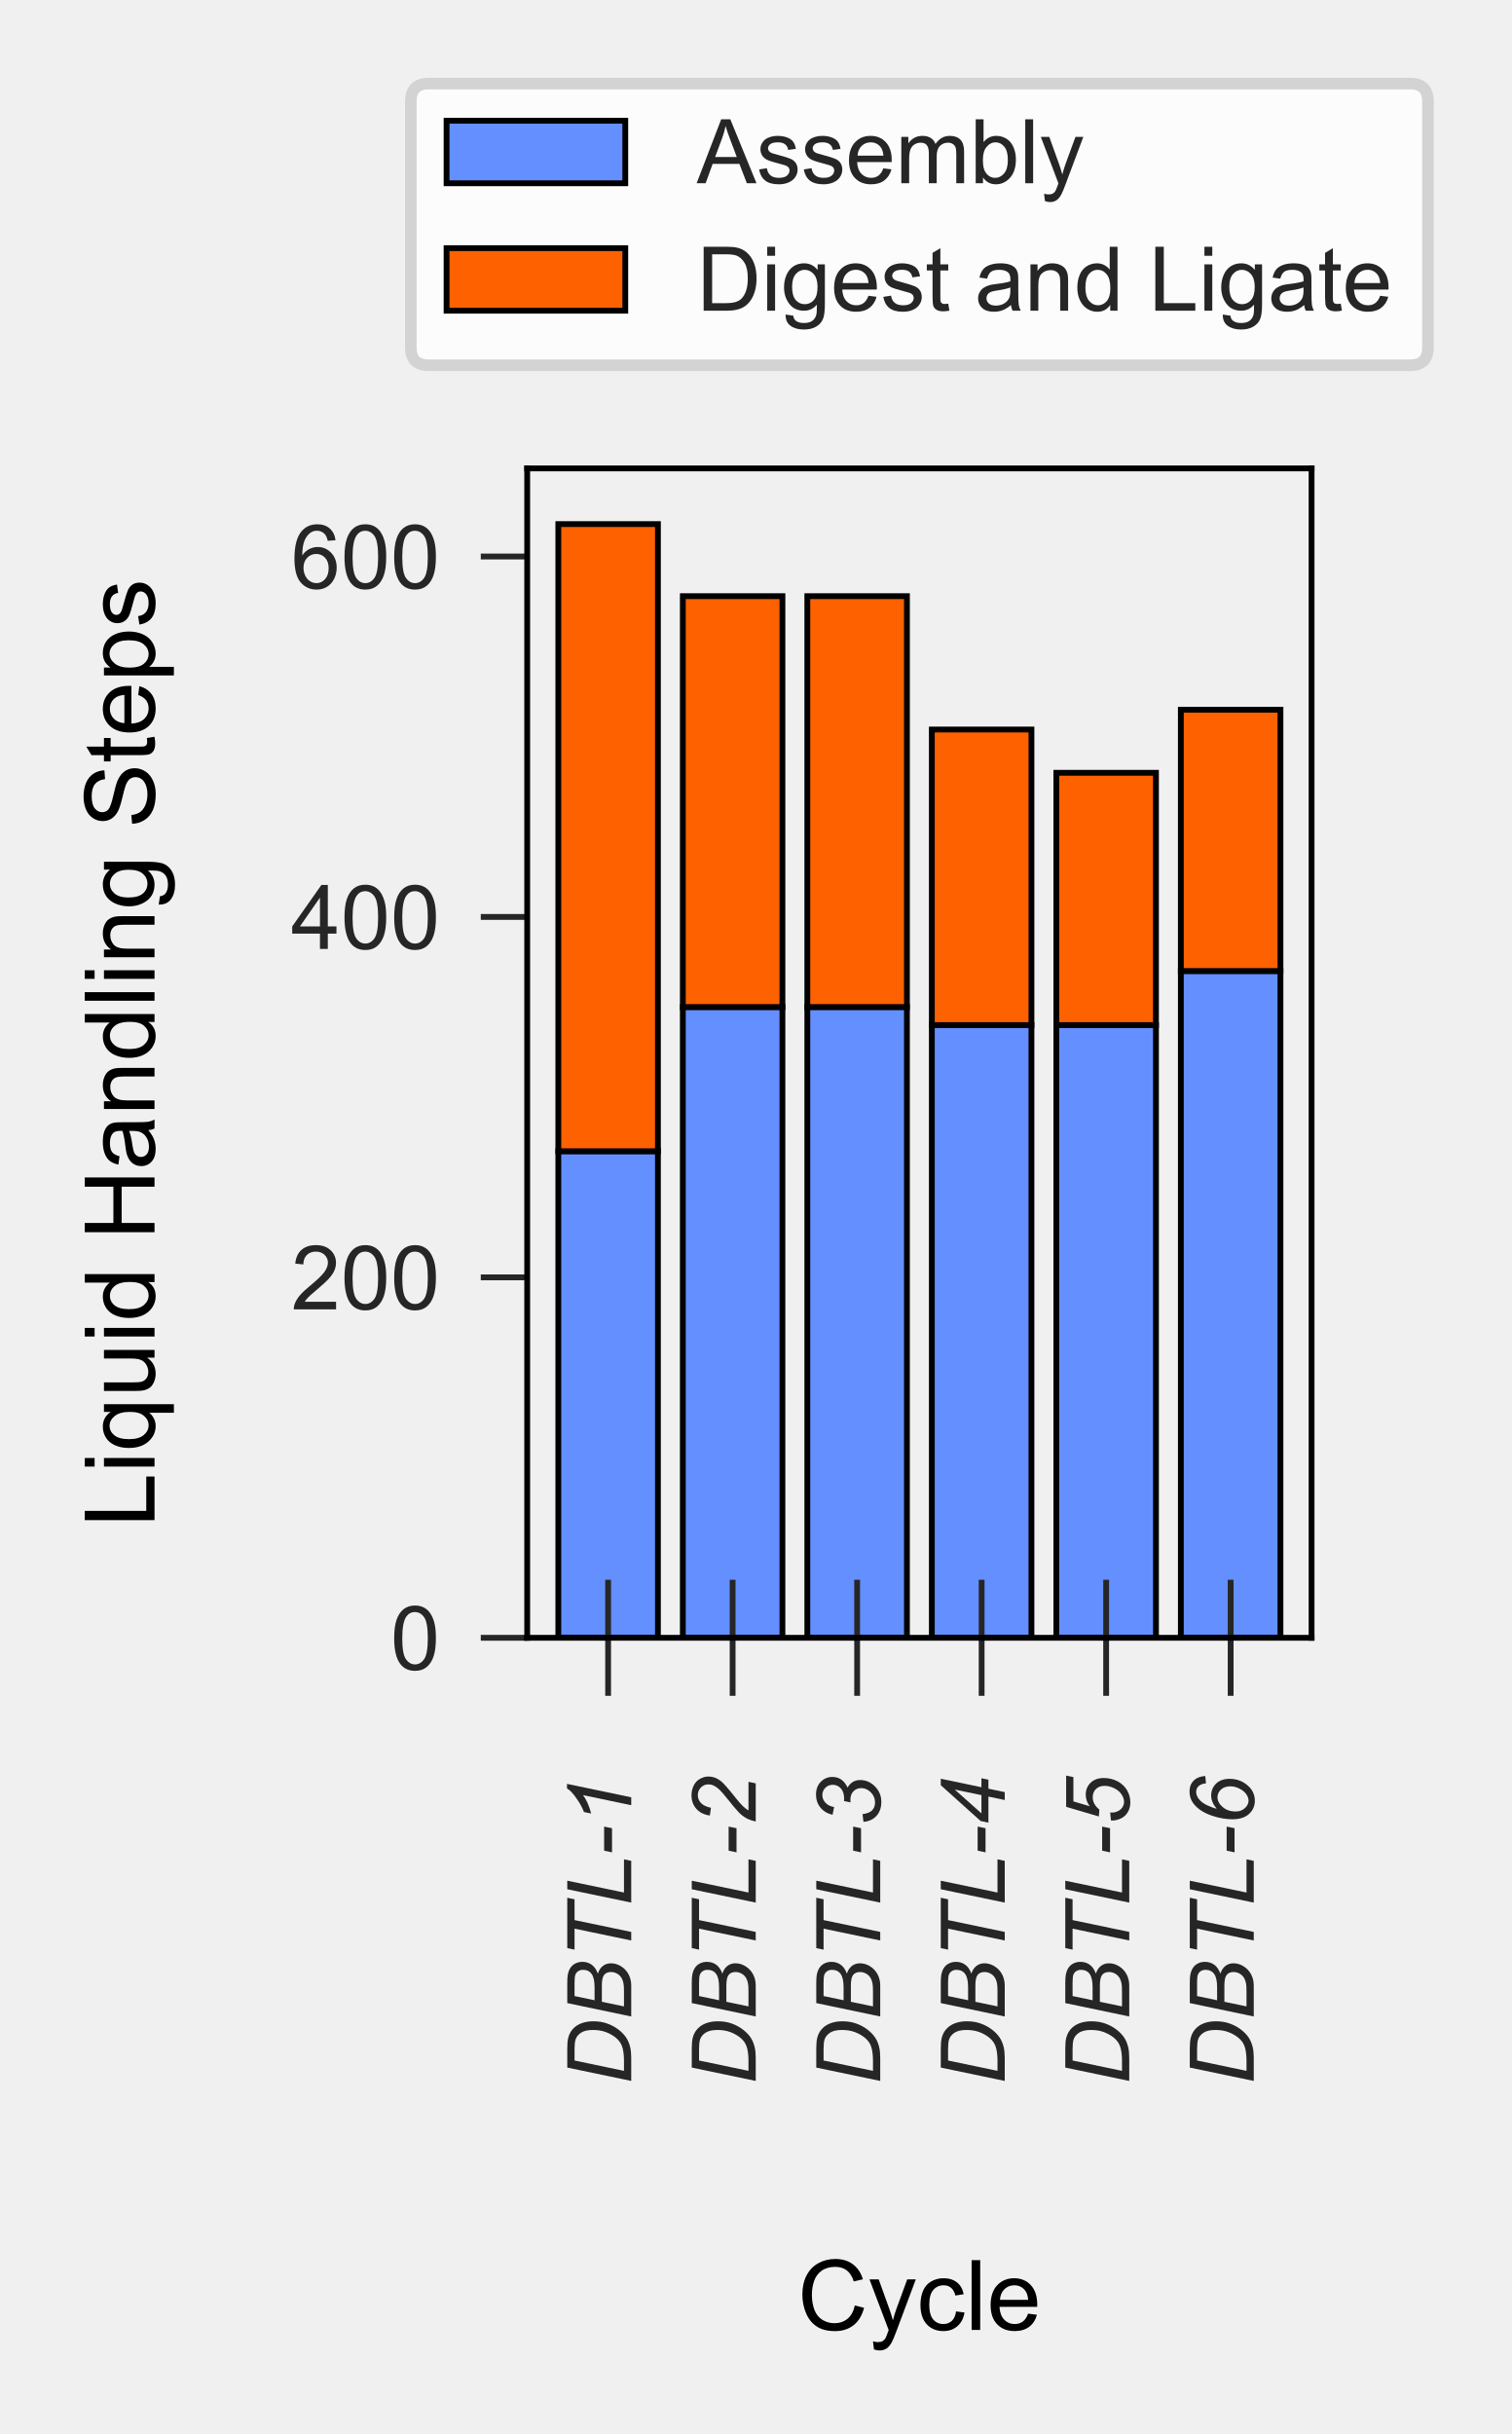
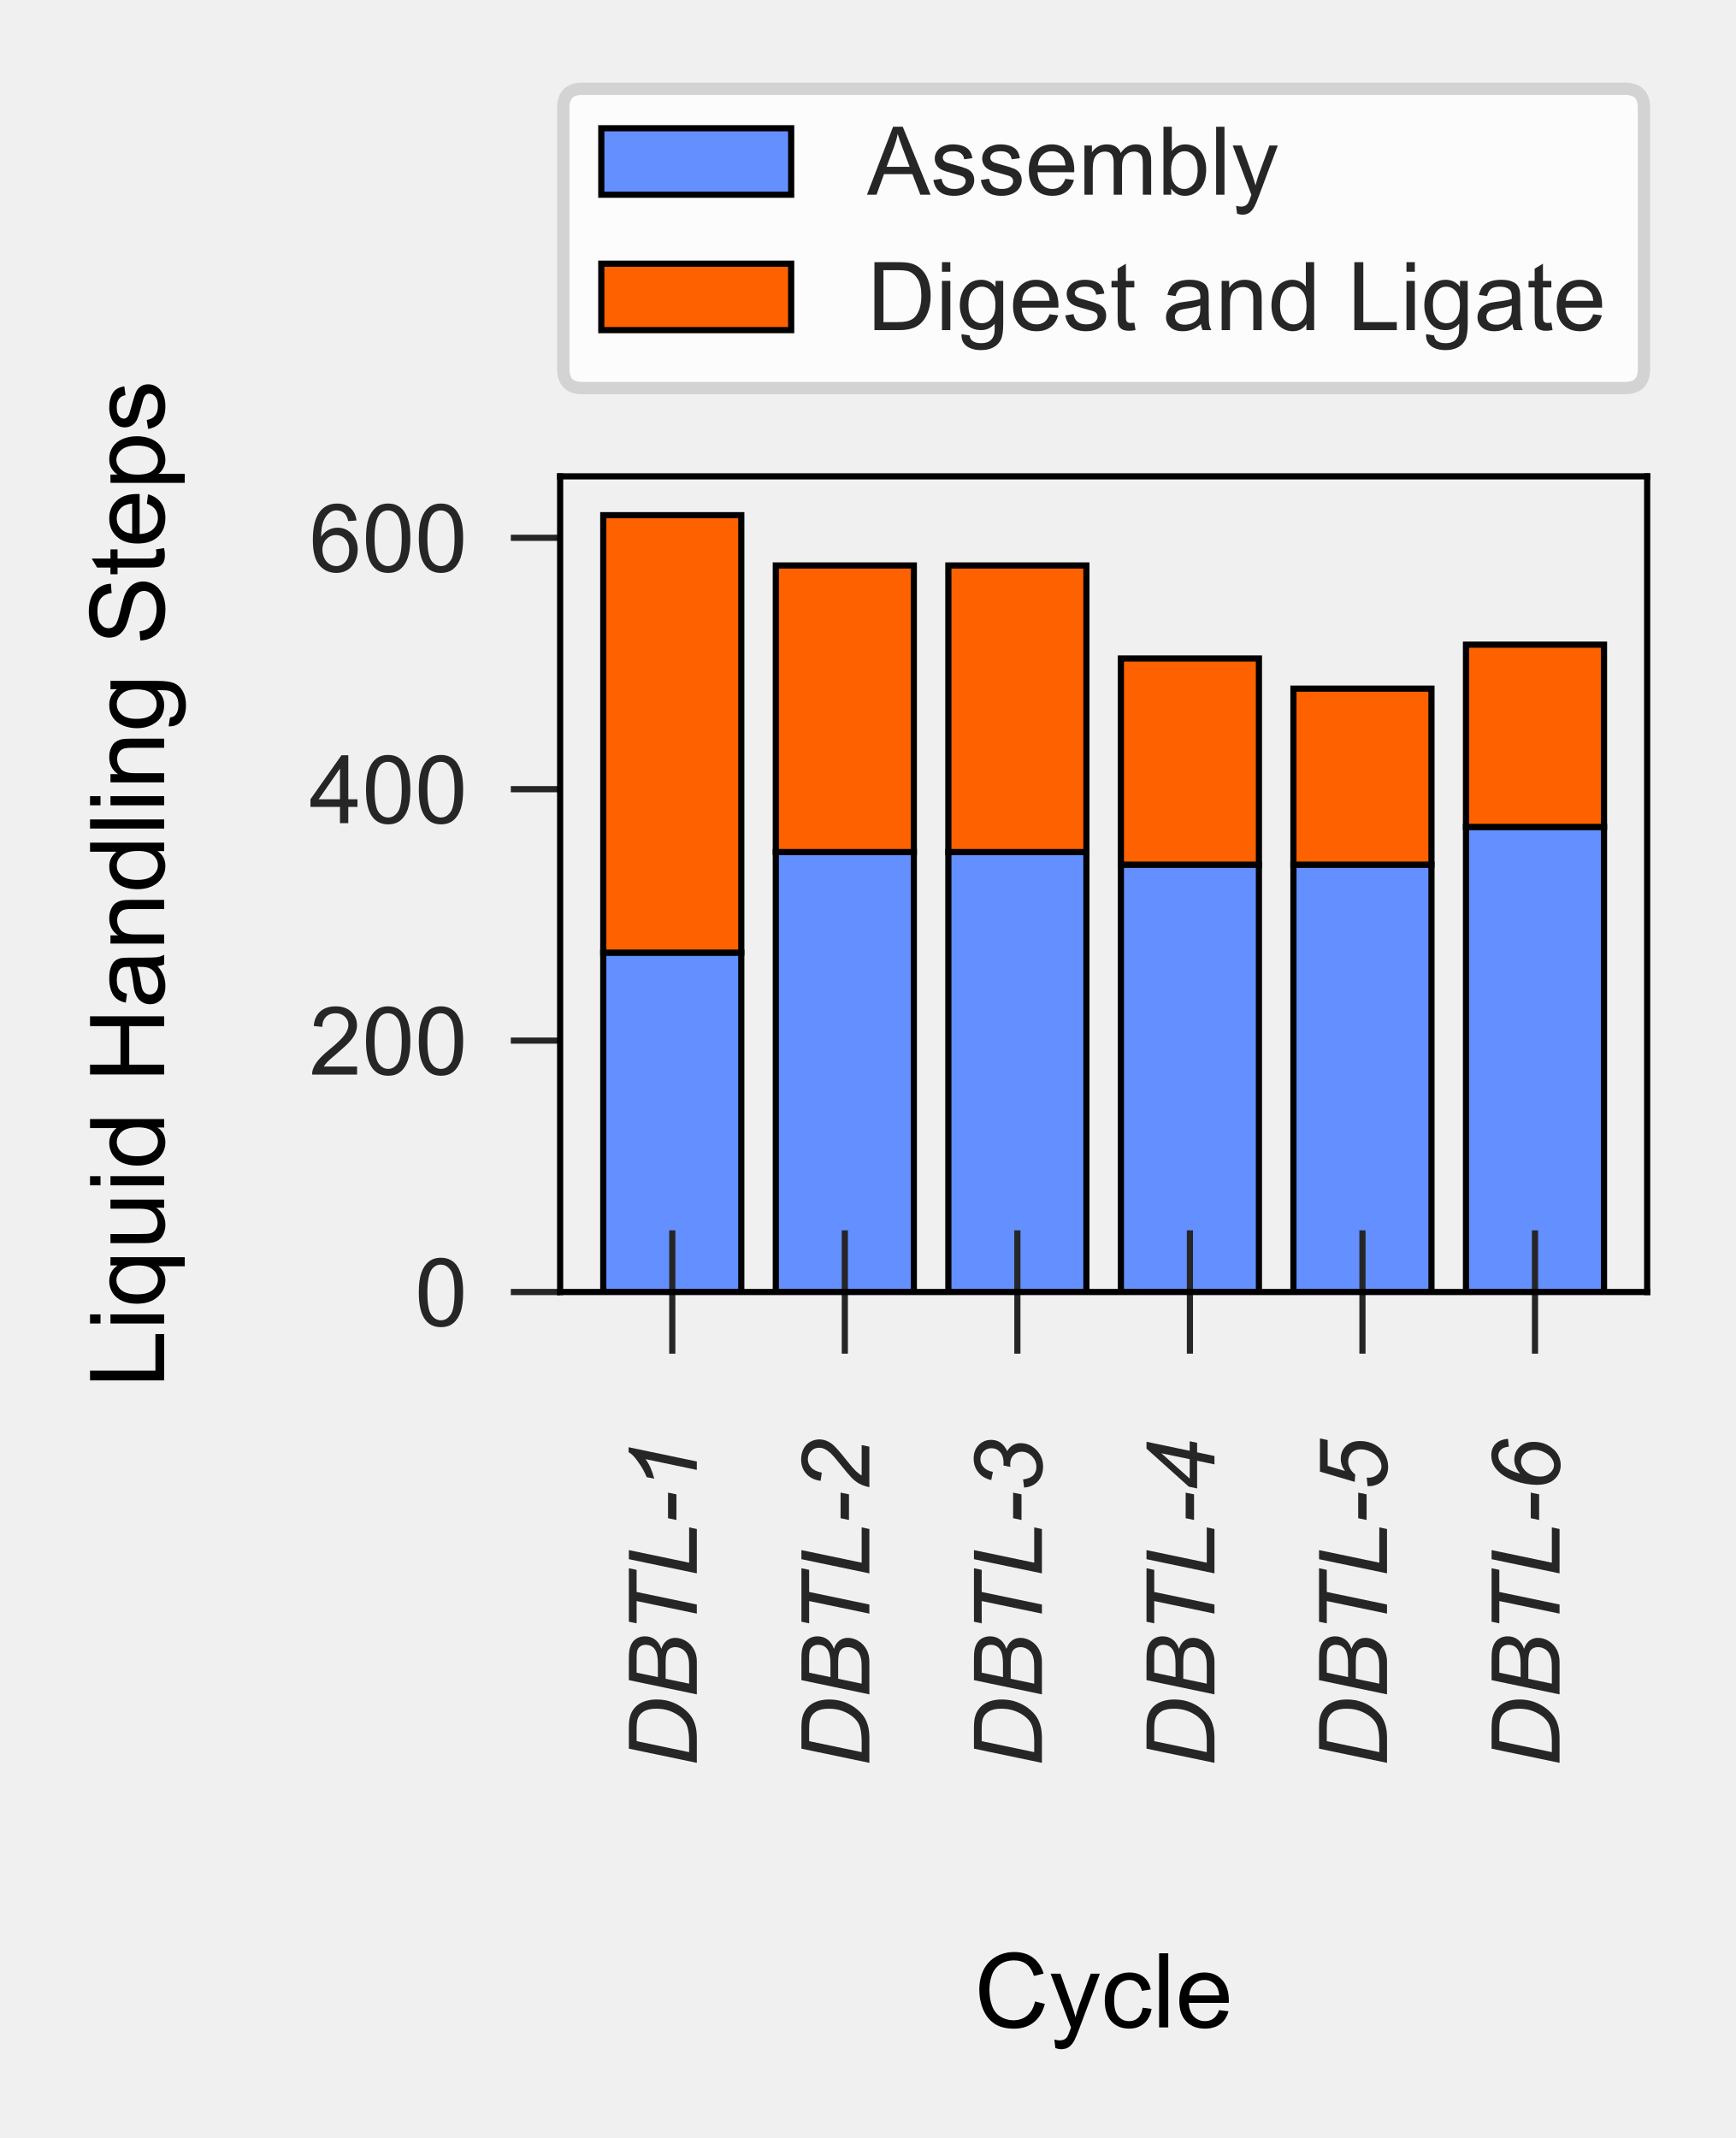
- <svg xmlns="http://www.w3.org/2000/svg" xmlns:xlink="http://www.w3.org/1999/xlink" width="130.247pt" height="209.739pt" viewBox="0 0 130.247 209.739" version="1.1">
+ <svg xmlns="http://www.w3.org/2000/svg" xmlns:xlink="http://www.w3.org/1999/xlink" width="140.791pt" height="173.395pt" viewBox="0 0 140.791 173.395" version="1.1">
  <defs>
    <style type="text/css">*{stroke-linejoin: round; stroke-linecap: butt}</style>
  </defs>
  <g id="figure_1">
    <g id="patch_1">
-       <path d="M 0 209.739  L 130.247 209.739  L 130.247 0  L 0 0  L 0 209.739  z " style="fill: none" />
+       <path d="M 0 173.395  L 140.791 173.395  L 140.791 0  L 0 0  L 0 173.395  z " style="fill: none" />
    </g>
    <g id="axes_1">
      <g id="patch_2">
-         <path d="M 45.429 141.129  L 113.019 141.129  L 113.019 40.363  L 45.429 40.363  L 45.429 141.129  z " style="fill: none" />
+         <path d="M 45.429 104.784  L 133.591 104.784  L 133.591 38.632  L 45.429 38.632  L 45.429 104.784  z " style="fill: none" />
      </g>
      <g id="patch_3">
-         <path d="M 48.111 141.129  L 56.694 141.129  L 56.694 99.201  L 48.111 99.201  z " clip-path="url(#pc4d1496354)" style="fill: #648fff; stroke: #000000; stroke-width: 0.5; stroke-linejoin: miter" />
+         <path d="M 48.927 104.784  L 60.122 104.784  L 60.122 77.259  L 48.927 77.259  z " clip-path="url(#p6505c06808)" style="fill: #648fff; stroke: #000000; stroke-width: 0.5; stroke-linejoin: miter" />
      </g>
      <g id="patch_4">
-         <path d="M 58.84 141.129  L 67.422 141.129  L 67.422 86.778  L 58.84 86.778  z " clip-path="url(#pc4d1496354)" style="fill: #648fff; stroke: #000000; stroke-width: 0.5; stroke-linejoin: miter" />
+         <path d="M 62.921 104.784  L 74.116 104.784  L 74.116 69.103  L 62.921 69.103  z " clip-path="url(#p6505c06808)" style="fill: #648fff; stroke: #000000; stroke-width: 0.5; stroke-linejoin: miter" />
      </g>
      <g id="patch_5">
-         <path d="M 69.568 141.129  L 78.151 141.129  L 78.151 86.778  L 69.568 86.778  z " clip-path="url(#pc4d1496354)" style="fill: #648fff; stroke: #000000; stroke-width: 0.5; stroke-linejoin: miter" />
+         <path d="M 76.915 104.784  L 88.11 104.784  L 88.11 69.103  L 76.915 69.103  z " clip-path="url(#p6505c06808)" style="fill: #648fff; stroke: #000000; stroke-width: 0.5; stroke-linejoin: miter" />
      </g>
      <g id="patch_6">
-         <path d="M 80.297 141.129  L 88.88 141.129  L 88.88 88.331  L 80.297 88.331  z " clip-path="url(#pc4d1496354)" style="fill: #648fff; stroke: #000000; stroke-width: 0.5; stroke-linejoin: miter" />
+         <path d="M 90.909 104.784  L 102.104 104.784  L 102.104 70.123  L 90.909 70.123  z " clip-path="url(#p6505c06808)" style="fill: #648fff; stroke: #000000; stroke-width: 0.5; stroke-linejoin: miter" />
      </g>
      <g id="patch_7">
-         <path d="M 91.026 141.129  L 99.609 141.129  L 99.609 88.331  L 91.026 88.331  z " clip-path="url(#pc4d1496354)" style="fill: #648fff; stroke: #000000; stroke-width: 0.5; stroke-linejoin: miter" />
+         <path d="M 104.903 104.784  L 116.098 104.784  L 116.098 70.123  L 104.903 70.123  z " clip-path="url(#p6505c06808)" style="fill: #648fff; stroke: #000000; stroke-width: 0.5; stroke-linejoin: miter" />
      </g>
      <g id="patch_8">
-         <path d="M 101.754 141.129  L 110.337 141.129  L 110.337 83.672  L 101.754 83.672  z " clip-path="url(#pc4d1496354)" style="fill: #648fff; stroke: #000000; stroke-width: 0.5; stroke-linejoin: miter" />
+         <path d="M 118.897 104.784  L 130.092 104.784  L 130.092 67.064  L 118.897 67.064  z " clip-path="url(#p6505c06808)" style="fill: #648fff; stroke: #000000; stroke-width: 0.5; stroke-linejoin: miter" />
      </g>
      <g id="patch_9">
-         <path d="M 48.111 99.201  L 56.694 99.201  L 56.694 45.161  L 48.111 45.161  z " clip-path="url(#pc4d1496354)" style="fill: #fe6100; stroke: #000000; stroke-width: 0.5; stroke-linejoin: miter" />
+         <path d="M 48.927 77.259  L 60.122 77.259  L 60.122 41.782  L 48.927 41.782  z " clip-path="url(#p6505c06808)" style="fill: #fe6100; stroke: #000000; stroke-width: 0.5; stroke-linejoin: miter" />
      </g>
      <g id="patch_10">
-         <path d="M 58.84 86.778  L 67.422 86.778  L 67.422 51.372  L 58.84 51.372  z " clip-path="url(#pc4d1496354)" style="fill: #fe6100; stroke: #000000; stroke-width: 0.5; stroke-linejoin: miter" />
+         <path d="M 62.921 69.103  L 74.116 69.103  L 74.116 45.86  L 62.921 45.86  z " clip-path="url(#p6505c06808)" style="fill: #fe6100; stroke: #000000; stroke-width: 0.5; stroke-linejoin: miter" />
      </g>
      <g id="patch_11">
-         <path d="M 69.568 86.778  L 78.151 86.778  L 78.151 51.372  L 69.568 51.372  z " clip-path="url(#pc4d1496354)" style="fill: #fe6100; stroke: #000000; stroke-width: 0.5; stroke-linejoin: miter" />
+         <path d="M 76.915 69.103  L 88.11 69.103  L 88.11 45.86  L 76.915 45.86  z " clip-path="url(#p6505c06808)" style="fill: #fe6100; stroke: #000000; stroke-width: 0.5; stroke-linejoin: miter" />
      </g>
      <g id="patch_12">
-         <path d="M 80.297 88.331  L 88.88 88.331  L 88.88 62.864  L 80.297 62.864  z " clip-path="url(#pc4d1496354)" style="fill: #fe6100; stroke: #000000; stroke-width: 0.5; stroke-linejoin: miter" />
+         <path d="M 90.909 70.123  L 102.104 70.123  L 102.104 53.404  L 90.909 53.404  z " clip-path="url(#p6505c06808)" style="fill: #fe6100; stroke: #000000; stroke-width: 0.5; stroke-linejoin: miter" />
      </g>
      <g id="patch_13">
-         <path d="M 91.026 88.331  L 99.609 88.331  L 99.609 66.591  L 91.026 66.591  z " clip-path="url(#pc4d1496354)" style="fill: #fe6100; stroke: #000000; stroke-width: 0.5; stroke-linejoin: miter" />
+         <path d="M 104.903 70.123  L 116.098 70.123  L 116.098 55.85  L 104.903 55.85  z " clip-path="url(#p6505c06808)" style="fill: #fe6100; stroke: #000000; stroke-width: 0.5; stroke-linejoin: miter" />
      </g>
      <g id="patch_14">
-         <path d="M 101.754 83.672  L 110.337 83.672  L 110.337 61.156  L 101.754 61.156  z " clip-path="url(#pc4d1496354)" style="fill: #fe6100; stroke: #000000; stroke-width: 0.5; stroke-linejoin: miter" />
+         <path d="M 118.897 67.064  L 130.092 67.064  L 130.092 52.282  L 118.897 52.282  z " clip-path="url(#p6505c06808)" style="fill: #fe6100; stroke: #000000; stroke-width: 0.5; stroke-linejoin: miter" />
      </g>
      <g id="matplotlib.axis_1">
        <g id="xtick_1">
          <g id="line2d_1">
            <defs>
-               <path id="m2d404a5f6a" d="M 0 5  L 0 -5  " style="stroke: #262626; stroke-width: 0.5" />
-             </defs>
-             <g>
-               <use xlink:href="#m2d404a5f6a" x="52.402" y="141.129" style="fill: #262626; stroke: #262626; stroke-width: 0.5" />
+               <path id="ma32c35b8be" d="M 0 5  L 0 -5  " style="stroke: #262626; stroke-width: 0.5" />
+             </defs>
+             <g>
+               <use xlink:href="#ma32c35b8be" x="54.525" y="104.784" style="fill: #262626; stroke: #262626; stroke-width: 0.5" />
            </g>
          </g>
          <g id="text_1">
-             <g style="fill: #262626" transform="translate(54.39287 179.6565) rotate(-90) scale(0.077 -0.077)">
+             <g style="fill: #262626" transform="translate(56.51532 143.3118) rotate(-90) scale(0.077 -0.077)">
              <defs>
                <path id="Arial-ItalicMT-44" d="M 284 0  L 1241 4581  L 2622 4581  Q 3119 4581 3381 4509  Q 3756 4413 4022 4164  Q 4288 3916 4422 3544  Q 4556 3172 4556 2709  Q 4556 2156 4389 1701  Q 4222 1247 3951 901  Q 3681 556 3386 361  Q 3091 166 2688 72  Q 2381 0 1934 0  L 284 0  z M 1006 519  L 1731 519  Q 2222 519 2603 609  Q 2841 666 3009 775  Q 3231 916 3413 1147  Q 3650 1453 3792 1845  Q 3934 2238 3934 2738  Q 3934 3294 3740 3592  Q 3547 3891 3247 3988  Q 3025 4059 2556 4059  L 1747 4059  L 1006 519  z " transform="scale(0.015625)" />
                <path id="Arial-ItalicMT-42" d="M 278 0  L 1238 4581  L 2656 4581  Q 3044 4581 3231 4550  Q 3538 4497 3748 4364  Q 3959 4231 4075 4001  Q 4191 3772 4191 3494  Q 4191 3116 3983 2828  Q 3775 2541 3347 2391  Q 3719 2269 3903 2023  Q 4088 1778 4088 1450  Q 4088 1072 3870 725  Q 3653 378 3295 189  Q 2938 0 2497 0  L 278 0  z M 1441 2625  L 2369 2625  Q 3034 2625 3326 2837  Q 3619 3050 3619 3456  Q 3619 3650 3528 3790  Q 3438 3931 3286 3995  Q 3134 4059 2716 4059  L 1741 4059  L 1441 2625  z M 1000 519  L 2044 519  Q 2459 519 2603 547  Q 2894 597 3075 717  Q 3256 838 3359 1034  Q 3463 1231 3463 1447  Q 3463 1769 3261 1936  Q 3059 2103 2494 2103  L 1331 2103  L 1000 519  z " transform="scale(0.015625)" />
                <path id="Arial-ItalicMT-54" d="M 1453 0  L 2300 4059  L 797 4059  L 906 4581  L 4513 4581  L 4403 4059  L 2913 4059  L 2066 0  L 1453 0  z " transform="scale(0.015625)" />
                <path id="Arial-ItalicMT-4c" d="M 256 0  L 1213 4581  L 1825 4581  L 978 519  L 3356 519  L 3247 0  L 256 0  z " transform="scale(0.015625)" />
                <path id="Arial-ItalicMT-2d" d="M 297 1375  L 416 1941  L 2141 1941  L 2025 1375  L 297 1375  z " transform="scale(0.015625)" />
                <path id="Arial-ItalicMT-31" d="M 1541 0  L 2266 3459  Q 1797 3091 947 2869  L 1053 3381  Q 1475 3550 1886 3822  Q 2297 4094 2503 4297  Q 2628 4422 2741 4600  L 3069 4600  L 2109 0  L 1541 0  z " transform="scale(0.015625)" />
              </defs>
              <use xlink:href="#Arial-ItalicMT-44" />
              <use xlink:href="#Arial-ItalicMT-42" x="72.217" />
              <use xlink:href="#Arial-ItalicMT-54" x="138.916" />
              <use xlink:href="#Arial-ItalicMT-4c" x="200" />
              <use xlink:href="#Arial-ItalicMT-2d" x="255.615" />
              <use xlink:href="#Arial-ItalicMT-31" x="288.916" />
            </g>
          </g>
        </g>
        <g id="xtick_2">
          <g id="line2d_2">
            <g>
-               <use xlink:href="#m2d404a5f6a" x="63.131" y="141.129" style="fill: #262626; stroke: #262626; stroke-width: 0.5" />
+               <use xlink:href="#ma32c35b8be" x="68.519" y="104.784" style="fill: #262626; stroke: #262626; stroke-width: 0.5" />
            </g>
          </g>
          <g id="text_2">
-             <g style="fill: #262626" transform="translate(65.12157 179.6565) rotate(-90) scale(0.077 -0.077)">
+             <g style="fill: #262626" transform="translate(70.50932 143.3118) rotate(-90) scale(0.077 -0.077)">
              <defs>
                <path id="Arial-ItalicMT-32" d="M 375 0  Q 463 409 617 686  Q 772 963 1028 1211  Q 1284 1459 2016 2044  Q 2459 2397 2622 2566  Q 2856 2809 2963 3044  Q 3034 3203 3034 3391  Q 3034 3706 2811 3926  Q 2588 4147 2263 4147  Q 1941 4147 1700 3923  Q 1459 3700 1356 3206  L 803 3288  Q 884 3897 1276 4248  Q 1669 4600 2253 4600  Q 2644 4600 2961 4437  Q 3278 4275 3437 3981  Q 3597 3688 3597 3375  Q 3597 2919 3272 2497  Q 3072 2234 2097 1463  Q 1678 1131 1473 918  Q 1269 706 1166 519  L 3216 519  L 3106 0  L 375 0  z " transform="scale(0.015625)" />
              </defs>
              <use xlink:href="#Arial-ItalicMT-44" />
              <use xlink:href="#Arial-ItalicMT-42" x="72.217" />
              <use xlink:href="#Arial-ItalicMT-54" x="138.916" />
              <use xlink:href="#Arial-ItalicMT-4c" x="200" />
              <use xlink:href="#Arial-ItalicMT-2d" x="255.615" />
              <use xlink:href="#Arial-ItalicMT-32" x="288.916" />
            </g>
          </g>
        </g>
        <g id="xtick_3">
          <g id="line2d_3">
            <g>
-               <use xlink:href="#m2d404a5f6a" x="73.86" y="141.129" style="fill: #262626; stroke: #262626; stroke-width: 0.5" />
+               <use xlink:href="#ma32c35b8be" x="82.513" y="104.784" style="fill: #262626; stroke: #262626; stroke-width: 0.5" />
            </g>
          </g>
          <g id="text_3">
-             <g style="fill: #262626" transform="translate(75.85027 179.6565) rotate(-90) scale(0.077 -0.077)">
+             <g style="fill: #262626" transform="translate(84.50333 143.3118) rotate(-90) scale(0.077 -0.077)">
              <defs>
                <path id="Arial-ItalicMT-33" d="M 350 1200  L 900 1269  Q 963 788 1177 580  Q 1391 372 1738 372  Q 2156 372 2461 672  Q 2766 972 2766 1359  Q 2766 1697 2537 1917  Q 2309 2138 1925 2138  Q 1881 2138 1744 2125  L 1841 2597  Q 1922 2584 1997 2584  Q 2481 2584 2742 2820  Q 3003 3056 3003 3400  Q 3003 3716 2789 3931  Q 2575 4147 2266 4147  Q 1963 4147 1720 3926  Q 1478 3706 1409 3303  L 853 3416  Q 991 3981 1381 4290  Q 1772 4600 2306 4600  Q 2869 4600 3217 4259  Q 3566 3919 3566 3422  Q 3566 3059 3377 2789  Q 3188 2519 2809 2341  Q 3078 2181 3211 1956  Q 3344 1731 3344 1441  Q 3344 825 2883 373  Q 2422 -78 1781 -78  Q 1159 -78 776 270  Q 394 619 350 1200  z " transform="scale(0.015625)" />
              </defs>
              <use xlink:href="#Arial-ItalicMT-44" />
              <use xlink:href="#Arial-ItalicMT-42" x="72.217" />
              <use xlink:href="#Arial-ItalicMT-54" x="138.916" />
              <use xlink:href="#Arial-ItalicMT-4c" x="200" />
              <use xlink:href="#Arial-ItalicMT-2d" x="255.615" />
              <use xlink:href="#Arial-ItalicMT-33" x="288.916" />
            </g>
          </g>
        </g>
        <g id="xtick_4">
          <g id="line2d_4">
            <g>
-               <use xlink:href="#m2d404a5f6a" x="84.588" y="141.129" style="fill: #262626; stroke: #262626; stroke-width: 0.5" />
+               <use xlink:href="#ma32c35b8be" x="96.507" y="104.784" style="fill: #262626; stroke: #262626; stroke-width: 0.5" />
            </g>
          </g>
          <g id="text_4">
-             <g style="fill: #262626" transform="translate(86.57897 179.6565) rotate(-90) scale(0.077 -0.077)">
+             <g style="fill: #262626" transform="translate(98.49734 143.3118) rotate(-90) scale(0.077 -0.077)">
              <defs>
                <path id="Arial-ItalicMT-34" d="M 1913 0  L 2159 1169  L 291 1169  L 409 1728  L 2975 4581  L 3438 4581  L 2828 1669  L 3472 1669  L 3369 1169  L 2725 1169  L 2478 0  L 1913 0  z M 2263 1669  L 2663 3581  L 956 1669  L 2263 1669  z " transform="scale(0.015625)" />
              </defs>
              <use xlink:href="#Arial-ItalicMT-44" />
              <use xlink:href="#Arial-ItalicMT-42" x="72.217" />
              <use xlink:href="#Arial-ItalicMT-54" x="138.916" />
              <use xlink:href="#Arial-ItalicMT-4c" x="200" />
              <use xlink:href="#Arial-ItalicMT-2d" x="255.615" />
              <use xlink:href="#Arial-ItalicMT-34" x="288.916" />
            </g>
          </g>
        </g>
        <g id="xtick_5">
          <g id="line2d_5">
            <g>
-               <use xlink:href="#m2d404a5f6a" x="95.317" y="141.129" style="fill: #262626; stroke: #262626; stroke-width: 0.5" />
+               <use xlink:href="#ma32c35b8be" x="110.501" y="104.784" style="fill: #262626; stroke: #262626; stroke-width: 0.5" />
            </g>
          </g>
          <g id="text_5">
-             <g style="fill: #262626" transform="translate(97.30767 179.6565) rotate(-90) scale(0.077 -0.077)">
+             <g style="fill: #262626" transform="translate(112.4913 143.3118) rotate(-90) scale(0.077 -0.077)">
              <defs>
                <path id="Arial-ItalicMT-35" d="M 447 1309  L 1022 1366  Q 1016 1244 1016 1219  Q 1016 1013 1120 803  Q 1225 594 1404 483  Q 1584 372 1784 372  Q 2047 372 2319 553  Q 2591 734 2759 1081  Q 2928 1428 2928 1769  Q 2928 2153 2701 2384  Q 2475 2616 2106 2616  Q 1859 2616 1639 2497  Q 1419 2378 1228 2141  L 734 2175  L 1425 4519  L 3663 4519  L 3553 4000  L 1813 4000  L 1469 2834  Q 1663 2975 1867 3045  Q 2072 3116 2288 3116  Q 2813 3116 3150 2769  Q 3488 2422 3488 1819  Q 3488 1291 3256 845  Q 3025 400 2620 161  Q 2216 -78 1747 -78  Q 1353 -78 1050 100  Q 747 278 595 590  Q 444 903 444 1216  Q 444 1247 447 1309  z " transform="scale(0.015625)" />
              </defs>
              <use xlink:href="#Arial-ItalicMT-44" />
              <use xlink:href="#Arial-ItalicMT-42" x="72.217" />
              <use xlink:href="#Arial-ItalicMT-54" x="138.916" />
              <use xlink:href="#Arial-ItalicMT-4c" x="200" />
              <use xlink:href="#Arial-ItalicMT-2d" x="255.615" />
              <use xlink:href="#Arial-ItalicMT-35" x="288.916" />
            </g>
          </g>
        </g>
        <g id="xtick_6">
          <g id="line2d_6">
            <g>
-               <use xlink:href="#m2d404a5f6a" x="106.046" y="141.129" style="fill: #262626; stroke: #262626; stroke-width: 0.5" />
+               <use xlink:href="#ma32c35b8be" x="124.495" y="104.784" style="fill: #262626; stroke: #262626; stroke-width: 0.5" />
            </g>
          </g>
          <g id="text_6">
-             <g style="fill: #262626" transform="translate(108.0364 179.6565) rotate(-90) scale(0.077 -0.077)">
+             <g style="fill: #262626" transform="translate(126.4854 143.3118) rotate(-90) scale(0.077 -0.077)">
              <defs>
                <path id="Arial-ItalicMT-36" d="M 1288 2656  Q 1525 2853 1761 2951  Q 1997 3050 2228 3050  Q 2750 3050 3090 2694  Q 3431 2338 3431 1734  Q 3431 956 2925 400  Q 2488 -78 1863 -78  Q 1294 -78 914 339  Q 534 756 534 1528  Q 534 2219 778 2956  Q 966 3522 1242 3889  Q 1519 4256 1830 4428  Q 2141 4600 2531 4600  Q 3000 4600 3297 4308  Q 3594 4016 3634 3472  L 3109 3422  Q 3066 3794 2898 3959  Q 2731 4125 2491 4125  Q 2238 4125 1981 3928  Q 1725 3731 1540 3345  Q 1356 2959 1288 2656  z M 1091 1288  Q 1091 900 1331 636  Q 1572 372 1875 372  Q 2088 372 2325 533  Q 2563 694 2728 1022  Q 2894 1350 2894 1675  Q 2894 2094 2664 2345  Q 2434 2597 2109 2597  Q 1734 2597 1412 2230  Q 1091 1863 1091 1288  z " transform="scale(0.015625)" />
              </defs>
              <use xlink:href="#Arial-ItalicMT-44" />
              <use xlink:href="#Arial-ItalicMT-42" x="72.217" />
              <use xlink:href="#Arial-ItalicMT-54" x="138.916" />
              <use xlink:href="#Arial-ItalicMT-4c" x="200" />
              <use xlink:href="#Arial-ItalicMT-2d" x="255.615" />
              <use xlink:href="#Arial-ItalicMT-36" x="288.916" />
            </g>
          </g>
        </g>
        <g id="text_7">
-           <g transform="translate(68.72208 200.7715) scale(0.084 -0.084)">
+           <g transform="translate(79.0078 164.4268) scale(0.084 -0.084)">
            <defs>
              <path id="ArialMT-43" d="M 3763 1606  L 4369 1453  Q 4178 706 3683 314  Q 3188 -78 2472 -78  Q 1731 -78 1267 223  Q 803 525 561 1097  Q 319 1669 319 2325  Q 319 3041 592 3573  Q 866 4106 1370 4382  Q 1875 4659 2481 4659  Q 3169 4659 3637 4309  Q 4106 3959 4291 3325  L 3694 3184  Q 3534 3684 3231 3912  Q 2928 4141 2469 4141  Q 1941 4141 1586 3887  Q 1231 3634 1087 3207  Q 944 2781 944 2328  Q 944 1744 1114 1308  Q 1284 872 1643 656  Q 2003 441 2422 441  Q 2931 441 3284 734  Q 3638 1028 3763 1606  z " transform="scale(0.015625)" />
              <path id="ArialMT-79" d="M 397 -1278  L 334 -750  Q 519 -800 656 -800  Q 844 -800 956 -737  Q 1069 -675 1141 -563  Q 1194 -478 1313 -144  Q 1328 -97 1363 -6  L 103 3319  L 709 3319  L 1400 1397  Q 1534 1031 1641 628  Q 1738 1016 1872 1384  L 2581 3319  L 3144 3319  L 1881 -56  Q 1678 -603 1566 -809  Q 1416 -1088 1222 -1217  Q 1028 -1347 759 -1347  Q 597 -1347 397 -1278  z " transform="scale(0.015625)" />
              <path id="ArialMT-63" d="M 2588 1216  L 3141 1144  Q 3050 572 2676 248  Q 2303 -75 1759 -75  Q 1078 -75 664 370  Q 250 816 250 1647  Q 250 2184 428 2587  Q 606 2991 970 3192  Q 1334 3394 1763 3394  Q 2303 3394 2647 3120  Q 2991 2847 3088 2344  L 2541 2259  Q 2463 2594 2264 2762  Q 2066 2931 1784 2931  Q 1359 2931 1093 2626  Q 828 2322 828 1663  Q 828 994 1084 691  Q 1341 388 1753 388  Q 2084 388 2306 591  Q 2528 794 2588 1216  z " transform="scale(0.015625)" />
              <path id="ArialMT-6c" d="M 409 0  L 409 4581  L 972 4581  L 972 0  L 409 0  z " transform="scale(0.015625)" />
              <path id="ArialMT-65" d="M 2694 1069  L 3275 997  Q 3138 488 2766 206  Q 2394 -75 1816 -75  Q 1088 -75 661 373  Q 234 822 234 1631  Q 234 2469 665 2931  Q 1097 3394 1784 3394  Q 2450 3394 2872 2941  Q 3294 2488 3294 1666  Q 3294 1616 3291 1516  L 816 1516  Q 847 969 1125 678  Q 1403 388 1819 388  Q 2128 388 2347 550  Q 2566 713 2694 1069  z M 847 1978  L 2700 1978  Q 2663 2397 2488 2606  Q 2219 2931 1791 2931  Q 1403 2931 1139 2672  Q 875 2413 847 1978  z " transform="scale(0.015625)" />
            </defs>
            <use xlink:href="#ArialMT-43" />
            <use xlink:href="#ArialMT-79" x="72.217" />
            <use xlink:href="#ArialMT-63" x="122.217" />
            <use xlink:href="#ArialMT-6c" x="172.217" />
            <use xlink:href="#ArialMT-65" x="194.434" />
          </g>
        </g>
      </g>
      <g id="matplotlib.axis_2">
        <g id="ytick_1">
          <g id="line2d_7">
            <defs>
-               <path id="m0f7bf4d43a" d="M 0 0  L -4 0  " style="stroke: #262626; stroke-width: 0.5" />
-             </defs>
-             <g>
-               <use xlink:href="#m0f7bf4d43a" x="45.429" y="141.129" style="fill: #262626; stroke: #262626; stroke-width: 0.5" />
+               <path id="mba5f6db463" d="M 0 0  L -4 0  " style="stroke: #262626; stroke-width: 0.5" />
+             </defs>
+             <g>
+               <use xlink:href="#mba5f6db463" x="45.429" y="104.784" style="fill: #262626; stroke: #262626; stroke-width: 0.5" />
            </g>
          </g>
          <g id="text_8">
-             <g style="fill: #262626" transform="translate(33.64672 143.8846) scale(0.077 -0.077)">
+             <g style="fill: #262626" transform="translate(33.64672 107.5399) scale(0.077 -0.077)">
              <defs>
                <path id="ArialMT-30" d="M 266 2259  Q 266 3072 433 3567  Q 600 4063 929 4331  Q 1259 4600 1759 4600  Q 2128 4600 2406 4451  Q 2684 4303 2865 4023  Q 3047 3744 3150 3342  Q 3253 2941 3253 2259  Q 3253 1453 3087 958  Q 2922 463 2592 192  Q 2263 -78 1759 -78  Q 1097 -78 719 397  Q 266 969 266 2259  z M 844 2259  Q 844 1131 1108 757  Q 1372 384 1759 384  Q 2147 384 2411 759  Q 2675 1134 2675 2259  Q 2675 3391 2411 3762  Q 2147 4134 1753 4134  Q 1366 4134 1134 3806  Q 844 3388 844 2259  z " transform="scale(0.015625)" />
              </defs>
              <use xlink:href="#ArialMT-30" />
            </g>
          </g>
        </g>
        <g id="ytick_2">
          <g id="line2d_8">
            <g>
-               <use xlink:href="#m0f7bf4d43a" x="45.429" y="110.071" style="fill: #262626; stroke: #262626; stroke-width: 0.5" />
+               <use xlink:href="#mba5f6db463" x="45.429" y="84.395" style="fill: #262626; stroke: #262626; stroke-width: 0.5" />
            </g>
          </g>
          <g id="text_9">
-             <g style="fill: #262626" transform="translate(25.08288 112.827) scale(0.077 -0.077)">
+             <g style="fill: #262626" transform="translate(25.08288 87.15083) scale(0.077 -0.077)">
              <defs>
                <path id="ArialMT-32" d="M 3222 541  L 3222 0  L 194 0  Q 188 203 259 391  Q 375 700 629 1000  Q 884 1300 1366 1694  Q 2113 2306 2375 2664  Q 2638 3022 2638 3341  Q 2638 3675 2398 3904  Q 2159 4134 1775 4134  Q 1369 4134 1125 3890  Q 881 3647 878 3216  L 300 3275  Q 359 3922 746 4261  Q 1134 4600 1788 4600  Q 2447 4600 2831 4234  Q 3216 3869 3216 3328  Q 3216 3053 3103 2787  Q 2991 2522 2730 2228  Q 2469 1934 1863 1422  Q 1356 997 1212 845  Q 1069 694 975 541  L 3222 541  z " transform="scale(0.015625)" />
              </defs>
              <use xlink:href="#ArialMT-32" />
              <use xlink:href="#ArialMT-30" x="55.615" />
              <use xlink:href="#ArialMT-30" x="111.23" />
            </g>
          </g>
        </g>
        <g id="ytick_3">
          <g id="line2d_9">
            <g>
-               <use xlink:href="#m0f7bf4d43a" x="45.429" y="79.014" style="fill: #262626; stroke: #262626; stroke-width: 0.5" />
+               <use xlink:href="#mba5f6db463" x="45.429" y="64.006" style="fill: #262626; stroke: #262626; stroke-width: 0.5" />
            </g>
          </g>
          <g id="text_10">
-             <g style="fill: #262626" transform="translate(25.08288 81.76945) scale(0.077 -0.077)">
+             <g style="fill: #262626" transform="translate(25.08288 66.76178) scale(0.077 -0.077)">
              <defs>
                <path id="ArialMT-34" d="M 2069 0  L 2069 1097  L 81 1097  L 81 1613  L 2172 4581  L 2631 4581  L 2631 1613  L 3250 1613  L 3250 1097  L 2631 1097  L 2631 0  L 2069 0  z M 2069 1613  L 2069 3678  L 634 1613  L 2069 1613  z " transform="scale(0.015625)" />
              </defs>
              <use xlink:href="#ArialMT-34" />
              <use xlink:href="#ArialMT-30" x="55.615" />
              <use xlink:href="#ArialMT-30" x="111.23" />
            </g>
          </g>
        </g>
        <g id="ytick_4">
          <g id="line2d_10">
            <g>
-               <use xlink:href="#m0f7bf4d43a" x="45.429" y="47.956" style="fill: #262626; stroke: #262626; stroke-width: 0.5" />
+               <use xlink:href="#mba5f6db463" x="45.429" y="43.617" style="fill: #262626; stroke: #262626; stroke-width: 0.5" />
            </g>
          </g>
          <g id="text_11">
-             <g style="fill: #262626" transform="translate(25.08288 50.71189) scale(0.077 -0.077)">
+             <g style="fill: #262626" transform="translate(25.08288 46.37274) scale(0.077 -0.077)">
              <defs>
                <path id="ArialMT-36" d="M 3184 3459  L 2625 3416  Q 2550 3747 2413 3897  Q 2184 4138 1850 4138  Q 1581 4138 1378 3988  Q 1113 3794 959 3422  Q 806 3050 800 2363  Q 1003 2672 1297 2822  Q 1591 2972 1913 2972  Q 2475 2972 2870 2558  Q 3266 2144 3266 1488  Q 3266 1056 3080 686  Q 2894 316 2569 119  Q 2244 -78 1831 -78  Q 1128 -78 684 439  Q 241 956 241 2144  Q 241 3472 731 4075  Q 1159 4600 1884 4600  Q 2425 4600 2770 4297  Q 3116 3994 3184 3459  z M 888 1484  Q 888 1194 1011 928  Q 1134 663 1356 523  Q 1578 384 1822 384  Q 2178 384 2434 671  Q 2691 959 2691 1453  Q 2691 1928 2437 2201  Q 2184 2475 1800 2475  Q 1419 2475 1153 2201  Q 888 1928 888 1484  z " transform="scale(0.015625)" />
              </defs>
              <use xlink:href="#ArialMT-36" />
              <use xlink:href="#ArialMT-30" x="55.615" />
              <use xlink:href="#ArialMT-30" x="111.23" />
            </g>
          </g>
        </g>
        <g id="text_12">
-           <g transform="translate(13.31494 131.6051) rotate(-90) scale(0.084 -0.084)">
+           <g transform="translate(13.31494 112.5674) rotate(-90) scale(0.084 -0.084)">
            <defs>
              <path id="ArialMT-4c" d="M 469 0  L 469 4581  L 1075 4581  L 1075 541  L 3331 541  L 3331 0  L 469 0  z " transform="scale(0.015625)" />
              <path id="ArialMT-69" d="M 425 3934  L 425 4581  L 988 4581  L 988 3934  L 425 3934  z M 425 0  L 425 3319  L 988 3319  L 988 0  L 425 0  z " transform="scale(0.015625)" />
              <path id="ArialMT-71" d="M 2538 -1272  L 2538 353  Q 2406 169 2170 47  Q 1934 -75 1669 -75  Q 1078 -75 651 397  Q 225 869 225 1691  Q 225 2191 398 2587  Q 572 2984 901 3189  Q 1231 3394 1625 3394  Q 2241 3394 2594 2875  L 2594 3319  L 3100 3319  L 3100 -1272  L 2538 -1272  z M 803 1669  Q 803 1028 1072 708  Q 1341 388 1716 388  Q 2075 388 2334 692  Q 2594 997 2594 1619  Q 2594 2281 2320 2615  Q 2047 2950 1678 2950  Q 1313 2950 1058 2639  Q 803 2328 803 1669  z " transform="scale(0.015625)" />
              <path id="ArialMT-75" d="M 2597 0  L 2597 488  Q 2209 -75 1544 -75  Q 1250 -75 995 37  Q 741 150 617 320  Q 494 491 444 738  Q 409 903 409 1263  L 409 3319  L 972 3319  L 972 1478  Q 972 1038 1006 884  Q 1059 663 1231 536  Q 1403 409 1656 409  Q 1909 409 2131 539  Q 2353 669 2445 892  Q 2538 1116 2538 1541  L 2538 3319  L 3100 3319  L 3100 0  L 2597 0  z " transform="scale(0.015625)" />
              <path id="ArialMT-64" d="M 2575 0  L 2575 419  Q 2259 -75 1647 -75  Q 1250 -75 917 144  Q 584 363 401 755  Q 219 1147 219 1656  Q 219 2153 384 2558  Q 550 2963 881 3178  Q 1213 3394 1622 3394  Q 1922 3394 2156 3267  Q 2391 3141 2538 2938  L 2538 4581  L 3097 4581  L 3097 0  L 2575 0  z M 797 1656  Q 797 1019 1065 703  Q 1334 388 1700 388  Q 2069 388 2326 689  Q 2584 991 2584 1609  Q 2584 2291 2321 2609  Q 2059 2928 1675 2928  Q 1300 2928 1048 2622  Q 797 2316 797 1656  z " transform="scale(0.015625)" />
              <path id="ArialMT-20" transform="scale(0.015625)" />
              <path id="ArialMT-48" d="M 513 0  L 513 4581  L 1119 4581  L 1119 2700  L 3500 2700  L 3500 4581  L 4106 4581  L 4106 0  L 3500 0  L 3500 2159  L 1119 2159  L 1119 0  L 513 0  z " transform="scale(0.015625)" />
              <path id="ArialMT-61" d="M 2588 409  Q 2275 144 1986 34  Q 1697 -75 1366 -75  Q 819 -75 525 192  Q 231 459 231 875  Q 231 1119 342 1320  Q 453 1522 633 1644  Q 813 1766 1038 1828  Q 1203 1872 1538 1913  Q 2219 1994 2541 2106  Q 2544 2222 2544 2253  Q 2544 2597 2384 2738  Q 2169 2928 1744 2928  Q 1347 2928 1158 2789  Q 969 2650 878 2297  L 328 2372  Q 403 2725 575 2942  Q 747 3159 1072 3276  Q 1397 3394 1825 3394  Q 2250 3394 2515 3294  Q 2781 3194 2906 3042  Q 3031 2891 3081 2659  Q 3109 2516 3109 2141  L 3109 1391  Q 3109 606 3145 398  Q 3181 191 3288 0  L 2700 0  Q 2613 175 2588 409  z M 2541 1666  Q 2234 1541 1622 1453  Q 1275 1403 1131 1340  Q 988 1278 909 1158  Q 831 1038 831 891  Q 831 666 1001 516  Q 1172 366 1500 366  Q 1825 366 2078 508  Q 2331 650 2450 897  Q 2541 1088 2541 1459  L 2541 1666  z " transform="scale(0.015625)" />
              <path id="ArialMT-6e" d="M 422 0  L 422 3319  L 928 3319  L 928 2847  Q 1294 3394 1984 3394  Q 2284 3394 2536 3286  Q 2788 3178 2913 3003  Q 3038 2828 3088 2588  Q 3119 2431 3119 2041  L 3119 0  L 2556 0  L 2556 2019  Q 2556 2363 2490 2533  Q 2425 2703 2258 2804  Q 2091 2906 1866 2906  Q 1506 2906 1245 2678  Q 984 2450 984 1813  L 984 0  L 422 0  z " transform="scale(0.015625)" />
              <path id="ArialMT-67" d="M 319 -275  L 866 -356  Q 900 -609 1056 -725  Q 1266 -881 1628 -881  Q 2019 -881 2231 -725  Q 2444 -569 2519 -288  Q 2563 -116 2559 434  Q 2191 0 1641 0  Q 956 0 581 494  Q 206 988 206 1678  Q 206 2153 378 2554  Q 550 2956 876 3175  Q 1203 3394 1644 3394  Q 2231 3394 2613 2919  L 2613 3319  L 3131 3319  L 3131 450  Q 3131 -325 2973 -648  Q 2816 -972 2473 -1159  Q 2131 -1347 1631 -1347  Q 1038 -1347 672 -1080  Q 306 -813 319 -275  z M 784 1719  Q 784 1066 1043 766  Q 1303 466 1694 466  Q 2081 466 2343 764  Q 2606 1063 2606 1700  Q 2606 2309 2336 2618  Q 2066 2928 1684 2928  Q 1309 2928 1046 2623  Q 784 2319 784 1719  z " transform="scale(0.015625)" />
              <path id="ArialMT-53" d="M 288 1472  L 859 1522  Q 900 1178 1048 958  Q 1197 738 1509 602  Q 1822 466 2213 466  Q 2559 466 2825 569  Q 3091 672 3220 851  Q 3350 1031 3350 1244  Q 3350 1459 3225 1620  Q 3100 1781 2813 1891  Q 2628 1963 1997 2114  Q 1366 2266 1113 2400  Q 784 2572 623 2826  Q 463 3081 463 3397  Q 463 3744 659 4045  Q 856 4347 1234 4503  Q 1613 4659 2075 4659  Q 2584 4659 2973 4495  Q 3363 4331 3572 4012  Q 3781 3694 3797 3291  L 3216 3247  Q 3169 3681 2898 3903  Q 2628 4125 2100 4125  Q 1550 4125 1298 3923  Q 1047 3722 1047 3438  Q 1047 3191 1225 3031  Q 1400 2872 2139 2705  Q 2878 2538 3153 2413  Q 3553 2228 3743 1945  Q 3934 1663 3934 1294  Q 3934 928 3725 604  Q 3516 281 3123 101  Q 2731 -78 2241 -78  Q 1619 -78 1198 103  Q 778 284 539 648  Q 300 1013 288 1472  z " transform="scale(0.015625)" />
              <path id="ArialMT-74" d="M 1650 503  L 1731 6  Q 1494 -44 1306 -44  Q 1000 -44 831 53  Q 663 150 594 308  Q 525 466 525 972  L 525 2881  L 113 2881  L 113 3319  L 525 3319  L 525 4141  L 1084 4478  L 1084 3319  L 1650 3319  L 1650 2881  L 1084 2881  L 1084 941  Q 1084 700 1114 631  Q 1144 563 1211 522  Q 1278 481 1403 481  Q 1497 481 1650 503  z " transform="scale(0.015625)" />
              <path id="ArialMT-70" d="M 422 -1272  L 422 3319  L 934 3319  L 934 2888  Q 1116 3141 1344 3267  Q 1572 3394 1897 3394  Q 2322 3394 2647 3175  Q 2972 2956 3137 2557  Q 3303 2159 3303 1684  Q 3303 1175 3120 767  Q 2938 359 2589 142  Q 2241 -75 1856 -75  Q 1575 -75 1351 44  Q 1128 163 984 344  L 984 -1272  L 422 -1272  z M 931 1641  Q 931 1000 1190 694  Q 1450 388 1819 388  Q 2194 388 2461 705  Q 2728 1022 2728 1688  Q 2728 2322 2467 2637  Q 2206 2953 1844 2953  Q 1484 2953 1207 2617  Q 931 2281 931 1641  z " transform="scale(0.015625)" />
              <path id="ArialMT-73" d="M 197 991  L 753 1078  Q 800 744 1014 566  Q 1228 388 1613 388  Q 2000 388 2187 545  Q 2375 703 2375 916  Q 2375 1106 2209 1216  Q 2094 1291 1634 1406  Q 1016 1563 777 1677  Q 538 1791 414 1992  Q 291 2194 291 2438  Q 291 2659 392 2848  Q 494 3038 669 3163  Q 800 3259 1026 3326  Q 1253 3394 1513 3394  Q 1903 3394 2198 3281  Q 2494 3169 2634 2976  Q 2775 2784 2828 2463  L 2278 2388  Q 2241 2644 2061 2787  Q 1881 2931 1553 2931  Q 1166 2931 1000 2803  Q 834 2675 834 2503  Q 834 2394 903 2306  Q 972 2216 1119 2156  Q 1203 2125 1616 2013  Q 2213 1853 2448 1751  Q 2684 1650 2818 1456  Q 2953 1263 2953 975  Q 2953 694 2789 445  Q 2625 197 2315 61  Q 2006 -75 1616 -75  Q 969 -75 630 194  Q 291 463 197 991  z " transform="scale(0.015625)" />
            </defs>
            <use xlink:href="#ArialMT-4c" />
            <use xlink:href="#ArialMT-69" x="55.615" />
            <use xlink:href="#ArialMT-71" x="77.832" />
            <use xlink:href="#ArialMT-75" x="133.447" />
            <use xlink:href="#ArialMT-69" x="189.062" />
            <use xlink:href="#ArialMT-64" x="211.279" />
            <use xlink:href="#ArialMT-20" x="266.895" />
            <use xlink:href="#ArialMT-48" x="294.678" />
            <use xlink:href="#ArialMT-61" x="366.895" />
            <use xlink:href="#ArialMT-6e" x="422.51" />
            <use xlink:href="#ArialMT-64" x="478.125" />
            <use xlink:href="#ArialMT-6c" x="533.74" />
            <use xlink:href="#ArialMT-69" x="555.957" />
            <use xlink:href="#ArialMT-6e" x="578.174" />
            <use xlink:href="#ArialMT-67" x="633.789" />
            <use xlink:href="#ArialMT-20" x="689.404" />
            <use xlink:href="#ArialMT-53" x="717.188" />
            <use xlink:href="#ArialMT-74" x="783.887" />
            <use xlink:href="#ArialMT-65" x="811.67" />
            <use xlink:href="#ArialMT-70" x="867.285" />
            <use xlink:href="#ArialMT-73" x="922.9" />
          </g>
        </g>
      </g>
      <g id="patch_15">
-         <path d="M 45.429 141.129  L 45.429 40.363  " style="fill: none; stroke: #000000; stroke-width: 0.5; stroke-linejoin: miter; stroke-linecap: square" />
+         <path d="M 45.429 104.784  L 45.429 38.632  " style="fill: none; stroke: #000000; stroke-width: 0.5; stroke-linejoin: miter; stroke-linecap: square" />
      </g>
      <g id="patch_16">
-         <path d="M 113.019 141.129  L 113.019 40.363  " style="fill: none; stroke: #000000; stroke-width: 0.5; stroke-linejoin: miter; stroke-linecap: square" />
+         <path d="M 133.591 104.784  L 133.591 38.632  " style="fill: none; stroke: #000000; stroke-width: 0.5; stroke-linejoin: miter; stroke-linecap: square" />
      </g>
      <g id="patch_17">
-         <path d="M 45.429 141.129  L 113.019 141.129  " style="fill: none; stroke: #000000; stroke-width: 0.5; stroke-linejoin: miter; stroke-linecap: square" />
+         <path d="M 45.429 104.784  L 133.591 104.784  " style="fill: none; stroke: #000000; stroke-width: 0.5; stroke-linejoin: miter; stroke-linecap: square" />
      </g>
      <g id="patch_18">
-         <path d="M 45.429 40.363  L 113.019 40.363  " style="fill: none; stroke: #000000; stroke-width: 0.5; stroke-linejoin: miter; stroke-linecap: square" />
+         <path d="M 45.429 38.632  L 133.591 38.632  " style="fill: none; stroke: #000000; stroke-width: 0.5; stroke-linejoin: miter; stroke-linecap: square" />
      </g>
      <g id="legend_1">
        <g id="patch_19">
-           <path d="M 36.941 31.474  L 121.507 31.474  Q 123.047 31.474 123.047 29.934  L 123.047 8.74  Q 123.047 7.2 121.507 7.2  L 36.941 7.2  Q 35.401 7.2 35.401 8.74  L 35.401 29.934  Q 35.401 31.474 36.941 31.474  z " style="fill: #ffffff; opacity: 0.8; stroke: #cccccc; stroke-linejoin: miter" />
+           <path d="M 47.227 31.474  L 131.793 31.474  Q 133.333 31.474 133.333 29.934  L 133.333 8.74  Q 133.333 7.2 131.793 7.2  L 47.227 7.2  Q 45.687 7.2 45.687 8.74  L 45.687 29.934  Q 45.687 31.474 47.227 31.474  z " style="fill: #ffffff; opacity: 0.8; stroke: #cccccc; stroke-linejoin: miter" />
        </g>
        <g id="patch_20">
-           <path d="M 38.481 15.792  L 53.881 15.792  L 53.881 10.402  L 38.481 10.402  z " style="fill: #648fff; stroke: #000000; stroke-width: 0.5; stroke-linejoin: miter" />
+           <path d="M 48.767 15.792  L 64.167 15.792  L 64.167 10.402  L 48.767 10.402  z " style="fill: #648fff; stroke: #000000; stroke-width: 0.5; stroke-linejoin: miter" />
        </g>
        <g id="text_13">
-           <g style="fill: #262626" transform="translate(60.04082 15.79152) scale(0.077 -0.077)">
+           <g style="fill: #262626" transform="translate(70.32654 15.79152) scale(0.077 -0.077)">
            <defs>
              <path id="ArialMT-41" d="M -9 0  L 1750 4581  L 2403 4581  L 4278 0  L 3588 0  L 3053 1388  L 1138 1388  L 634 0  L -9 0  z M 1313 1881  L 2866 1881  L 2388 3150  Q 2169 3728 2063 4100  Q 1975 3659 1816 3225  L 1313 1881  z " transform="scale(0.015625)" />
              <path id="ArialMT-6d" d="M 422 0  L 422 3319  L 925 3319  L 925 2853  Q 1081 3097 1340 3245  Q 1600 3394 1931 3394  Q 2300 3394 2536 3241  Q 2772 3088 2869 2813  Q 3263 3394 3894 3394  Q 4388 3394 4653 3120  Q 4919 2847 4919 2278  L 4919 0  L 4359 0  L 4359 2091  Q 4359 2428 4304 2576  Q 4250 2725 4106 2815  Q 3963 2906 3769 2906  Q 3419 2906 3187 2673  Q 2956 2441 2956 1928  L 2956 0  L 2394 0  L 2394 2156  Q 2394 2531 2256 2718  Q 2119 2906 1806 2906  Q 1569 2906 1367 2781  Q 1166 2656 1075 2415  Q 984 2175 984 1722  L 984 0  L 422 0  z " transform="scale(0.015625)" />
              <path id="ArialMT-62" d="M 941 0  L 419 0  L 419 4581  L 981 4581  L 981 2947  Q 1338 3394 1891 3394  Q 2197 3394 2470 3270  Q 2744 3147 2920 2923  Q 3097 2700 3197 2384  Q 3297 2069 3297 1709  Q 3297 856 2875 390  Q 2453 -75 1863 -75  Q 1275 -75 941 416  L 941 0  z M 934 1684  Q 934 1088 1097 822  Q 1363 388 1816 388  Q 2184 388 2453 708  Q 2722 1028 2722 1663  Q 2722 2313 2464 2622  Q 2206 2931 1841 2931  Q 1472 2931 1203 2611  Q 934 2291 934 1684  z " transform="scale(0.015625)" />
            </defs>
            <use xlink:href="#ArialMT-41" />
            <use xlink:href="#ArialMT-73" x="66.699" />
            <use xlink:href="#ArialMT-73" x="116.699" />
            <use xlink:href="#ArialMT-65" x="166.699" />
            <use xlink:href="#ArialMT-6d" x="222.314" />
            <use xlink:href="#ArialMT-62" x="305.615" />
            <use xlink:href="#ArialMT-6c" x="361.23" />
            <use xlink:href="#ArialMT-79" x="383.447" />
          </g>
        </g>
        <g id="patch_21">
-           <path d="M 38.481 26.774  L 53.881 26.774  L 53.881 21.384  L 38.481 21.384  z " style="fill: #fe6100; stroke: #000000; stroke-width: 0.5; stroke-linejoin: miter" />
+           <path d="M 48.767 26.774  L 64.167 26.774  L 64.167 21.384  L 48.767 21.384  z " style="fill: #fe6100; stroke: #000000; stroke-width: 0.5; stroke-linejoin: miter" />
        </g>
        <g id="text_14">
-           <g style="fill: #262626" transform="translate(60.04082 26.77364) scale(0.077 -0.077)">
+           <g style="fill: #262626" transform="translate(70.32654 26.77364) scale(0.077 -0.077)">
            <defs>
              <path id="ArialMT-44" d="M 494 0  L 494 4581  L 2072 4581  Q 2606 4581 2888 4516  Q 3281 4425 3559 4188  Q 3922 3881 4101 3404  Q 4281 2928 4281 2316  Q 4281 1794 4159 1391  Q 4038 988 3847 723  Q 3656 459 3429 307  Q 3203 156 2883 78  Q 2563 0 2147 0  L 494 0  z M 1100 541  L 2078 541  Q 2531 541 2789 625  Q 3047 709 3200 863  Q 3416 1078 3536 1442  Q 3656 1806 3656 2325  Q 3656 3044 3420 3430  Q 3184 3816 2847 3947  Q 2603 4041 2063 4041  L 1100 4041  L 1100 541  z " transform="scale(0.015625)" />
            </defs>
            <use xlink:href="#ArialMT-44" />
            <use xlink:href="#ArialMT-69" x="72.217" />
            <use xlink:href="#ArialMT-67" x="94.434" />
            <use xlink:href="#ArialMT-65" x="150.049" />
            <use xlink:href="#ArialMT-73" x="205.664" />
            <use xlink:href="#ArialMT-74" x="255.664" />
            <use xlink:href="#ArialMT-20" x="283.447" />
            <use xlink:href="#ArialMT-61" x="311.23" />
            <use xlink:href="#ArialMT-6e" x="366.846" />
            <use xlink:href="#ArialMT-64" x="422.461" />
            <use xlink:href="#ArialMT-20" x="478.076" />
            <use xlink:href="#ArialMT-4c" x="505.859" />
            <use xlink:href="#ArialMT-69" x="561.475" />
            <use xlink:href="#ArialMT-67" x="583.691" />
            <use xlink:href="#ArialMT-61" x="639.307" />
            <use xlink:href="#ArialMT-74" x="694.922" />
            <use xlink:href="#ArialMT-65" x="722.705" />
          </g>
        </g>
      </g>
    </g>
  </g>
  <defs>
-     <clipPath id="pc4d1496354">
-       <rect x="45.429" y="40.363" width="67.591" height="100.766" />
+     <clipPath id="p6505c06808">
+       <rect x="45.429" y="38.632" width="88.162" height="66.152" />
    </clipPath>
  </defs>
</svg>
